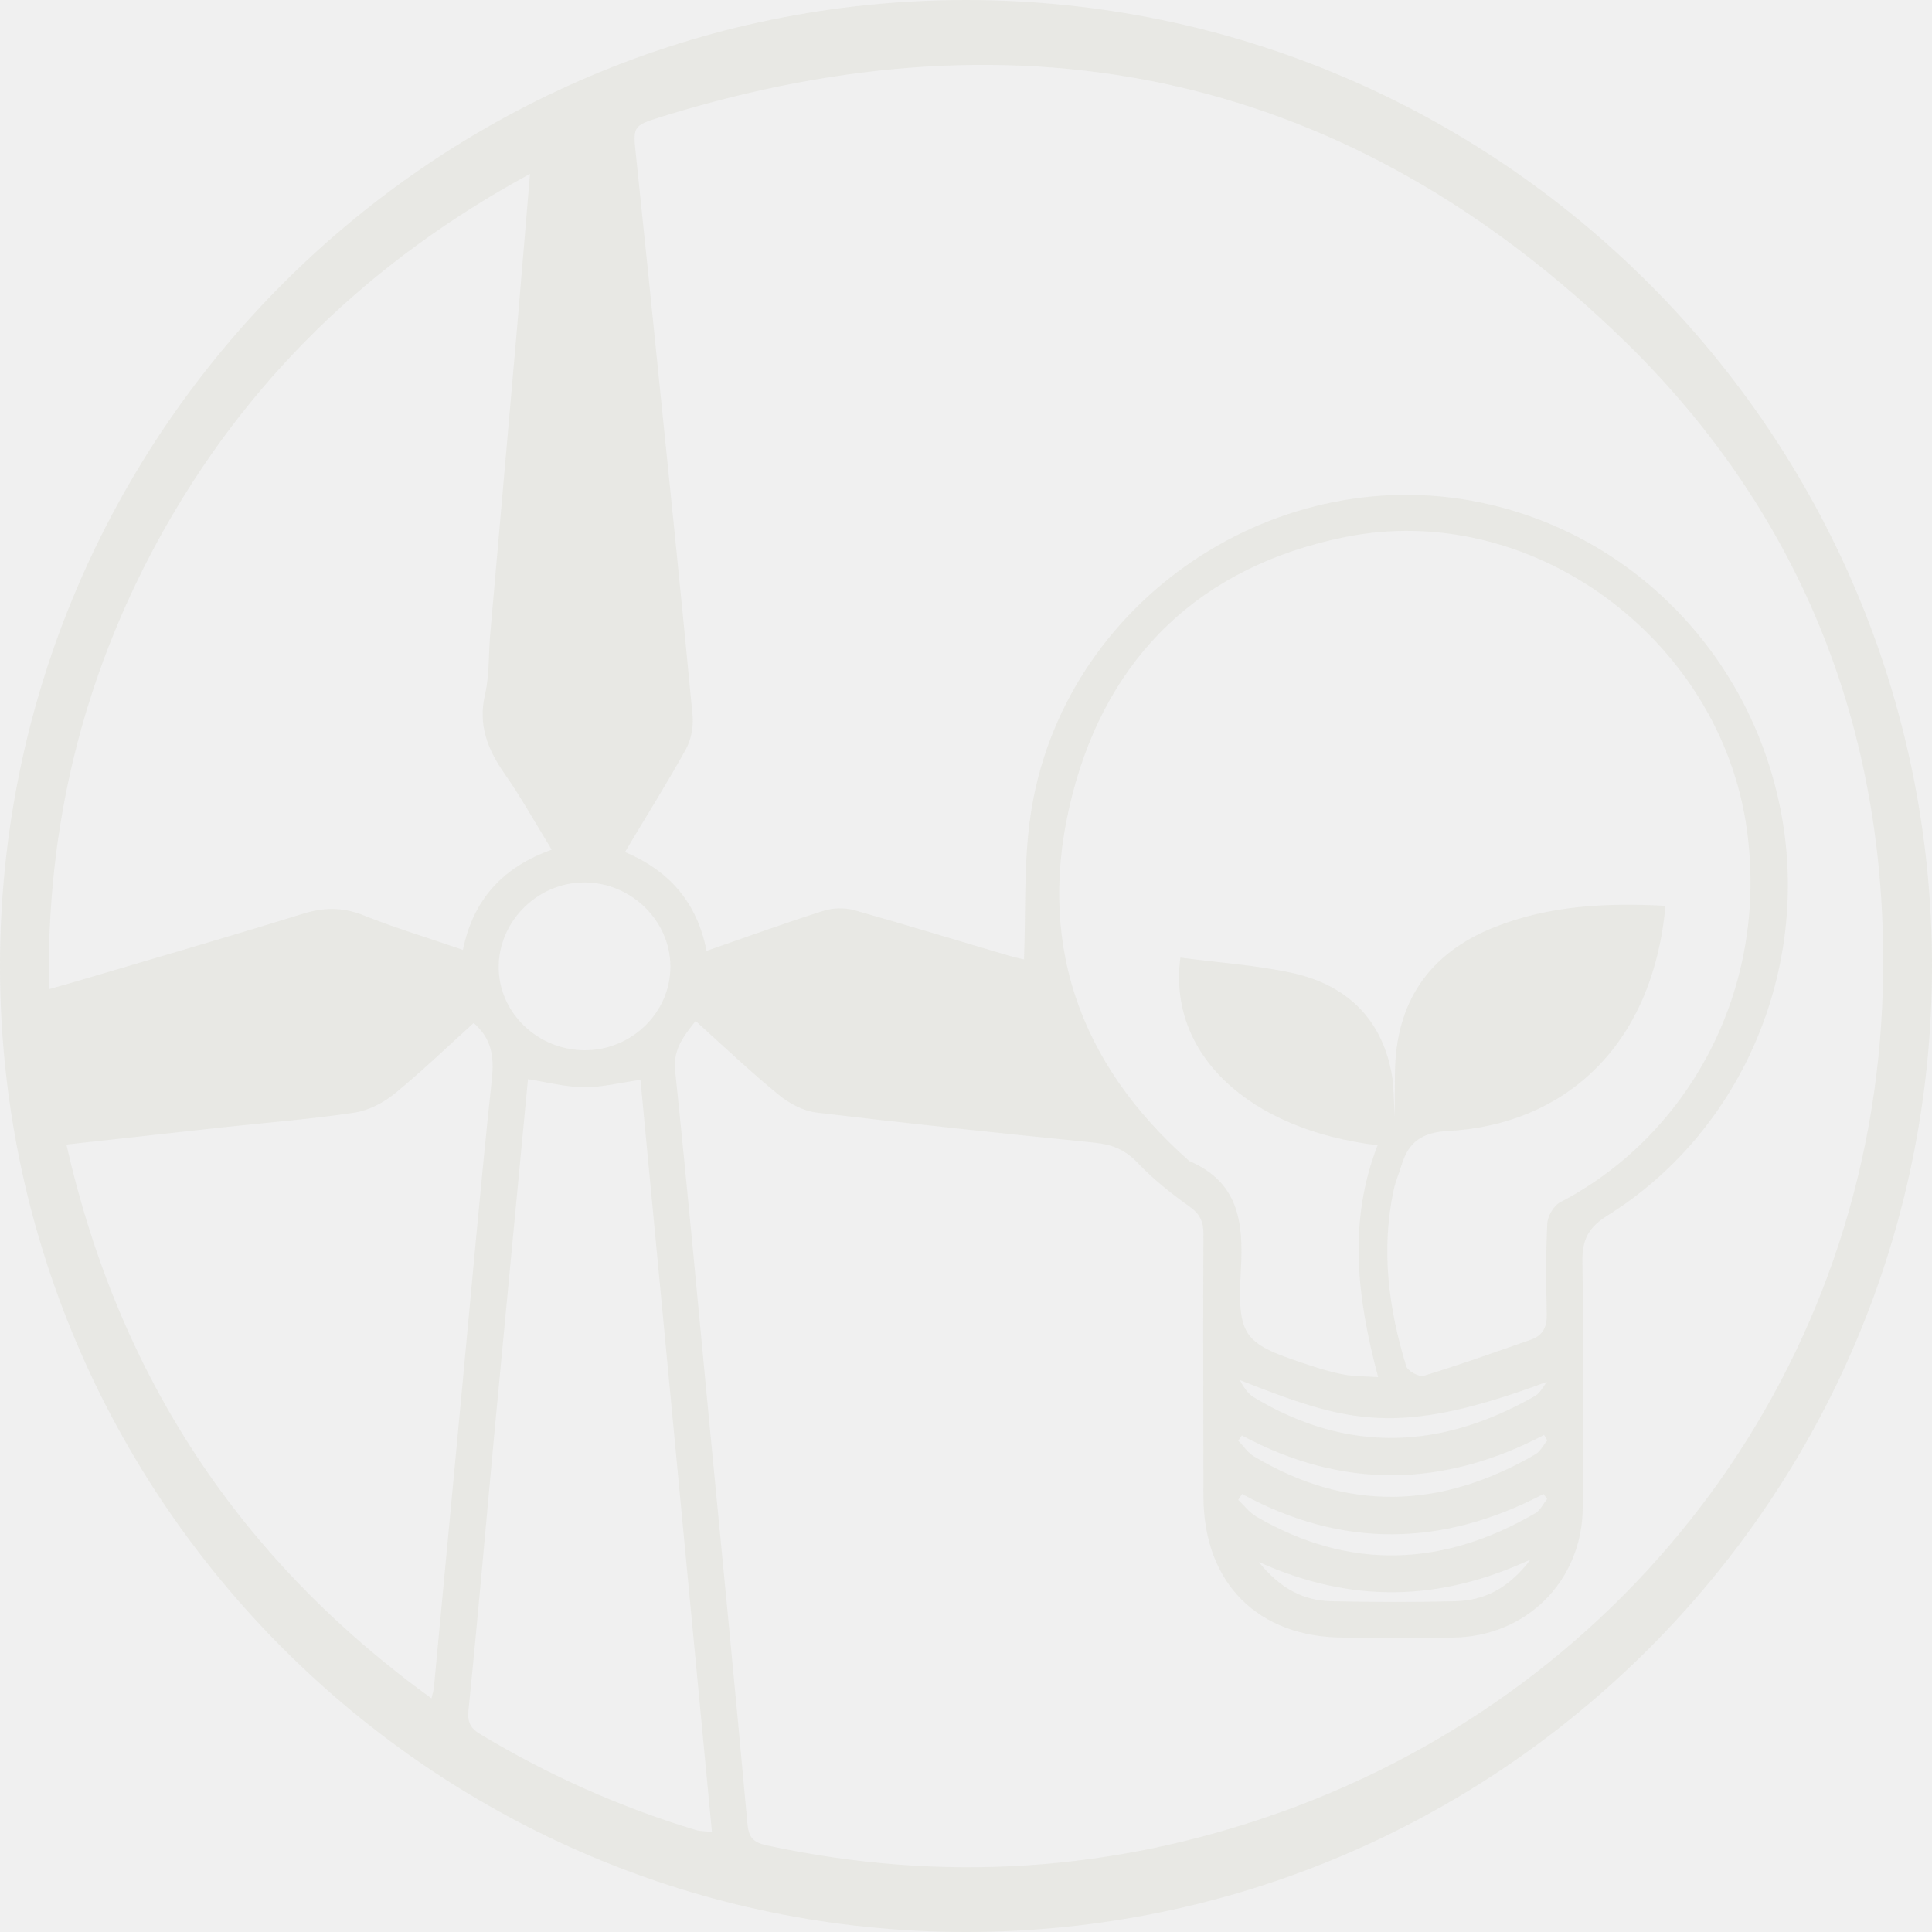
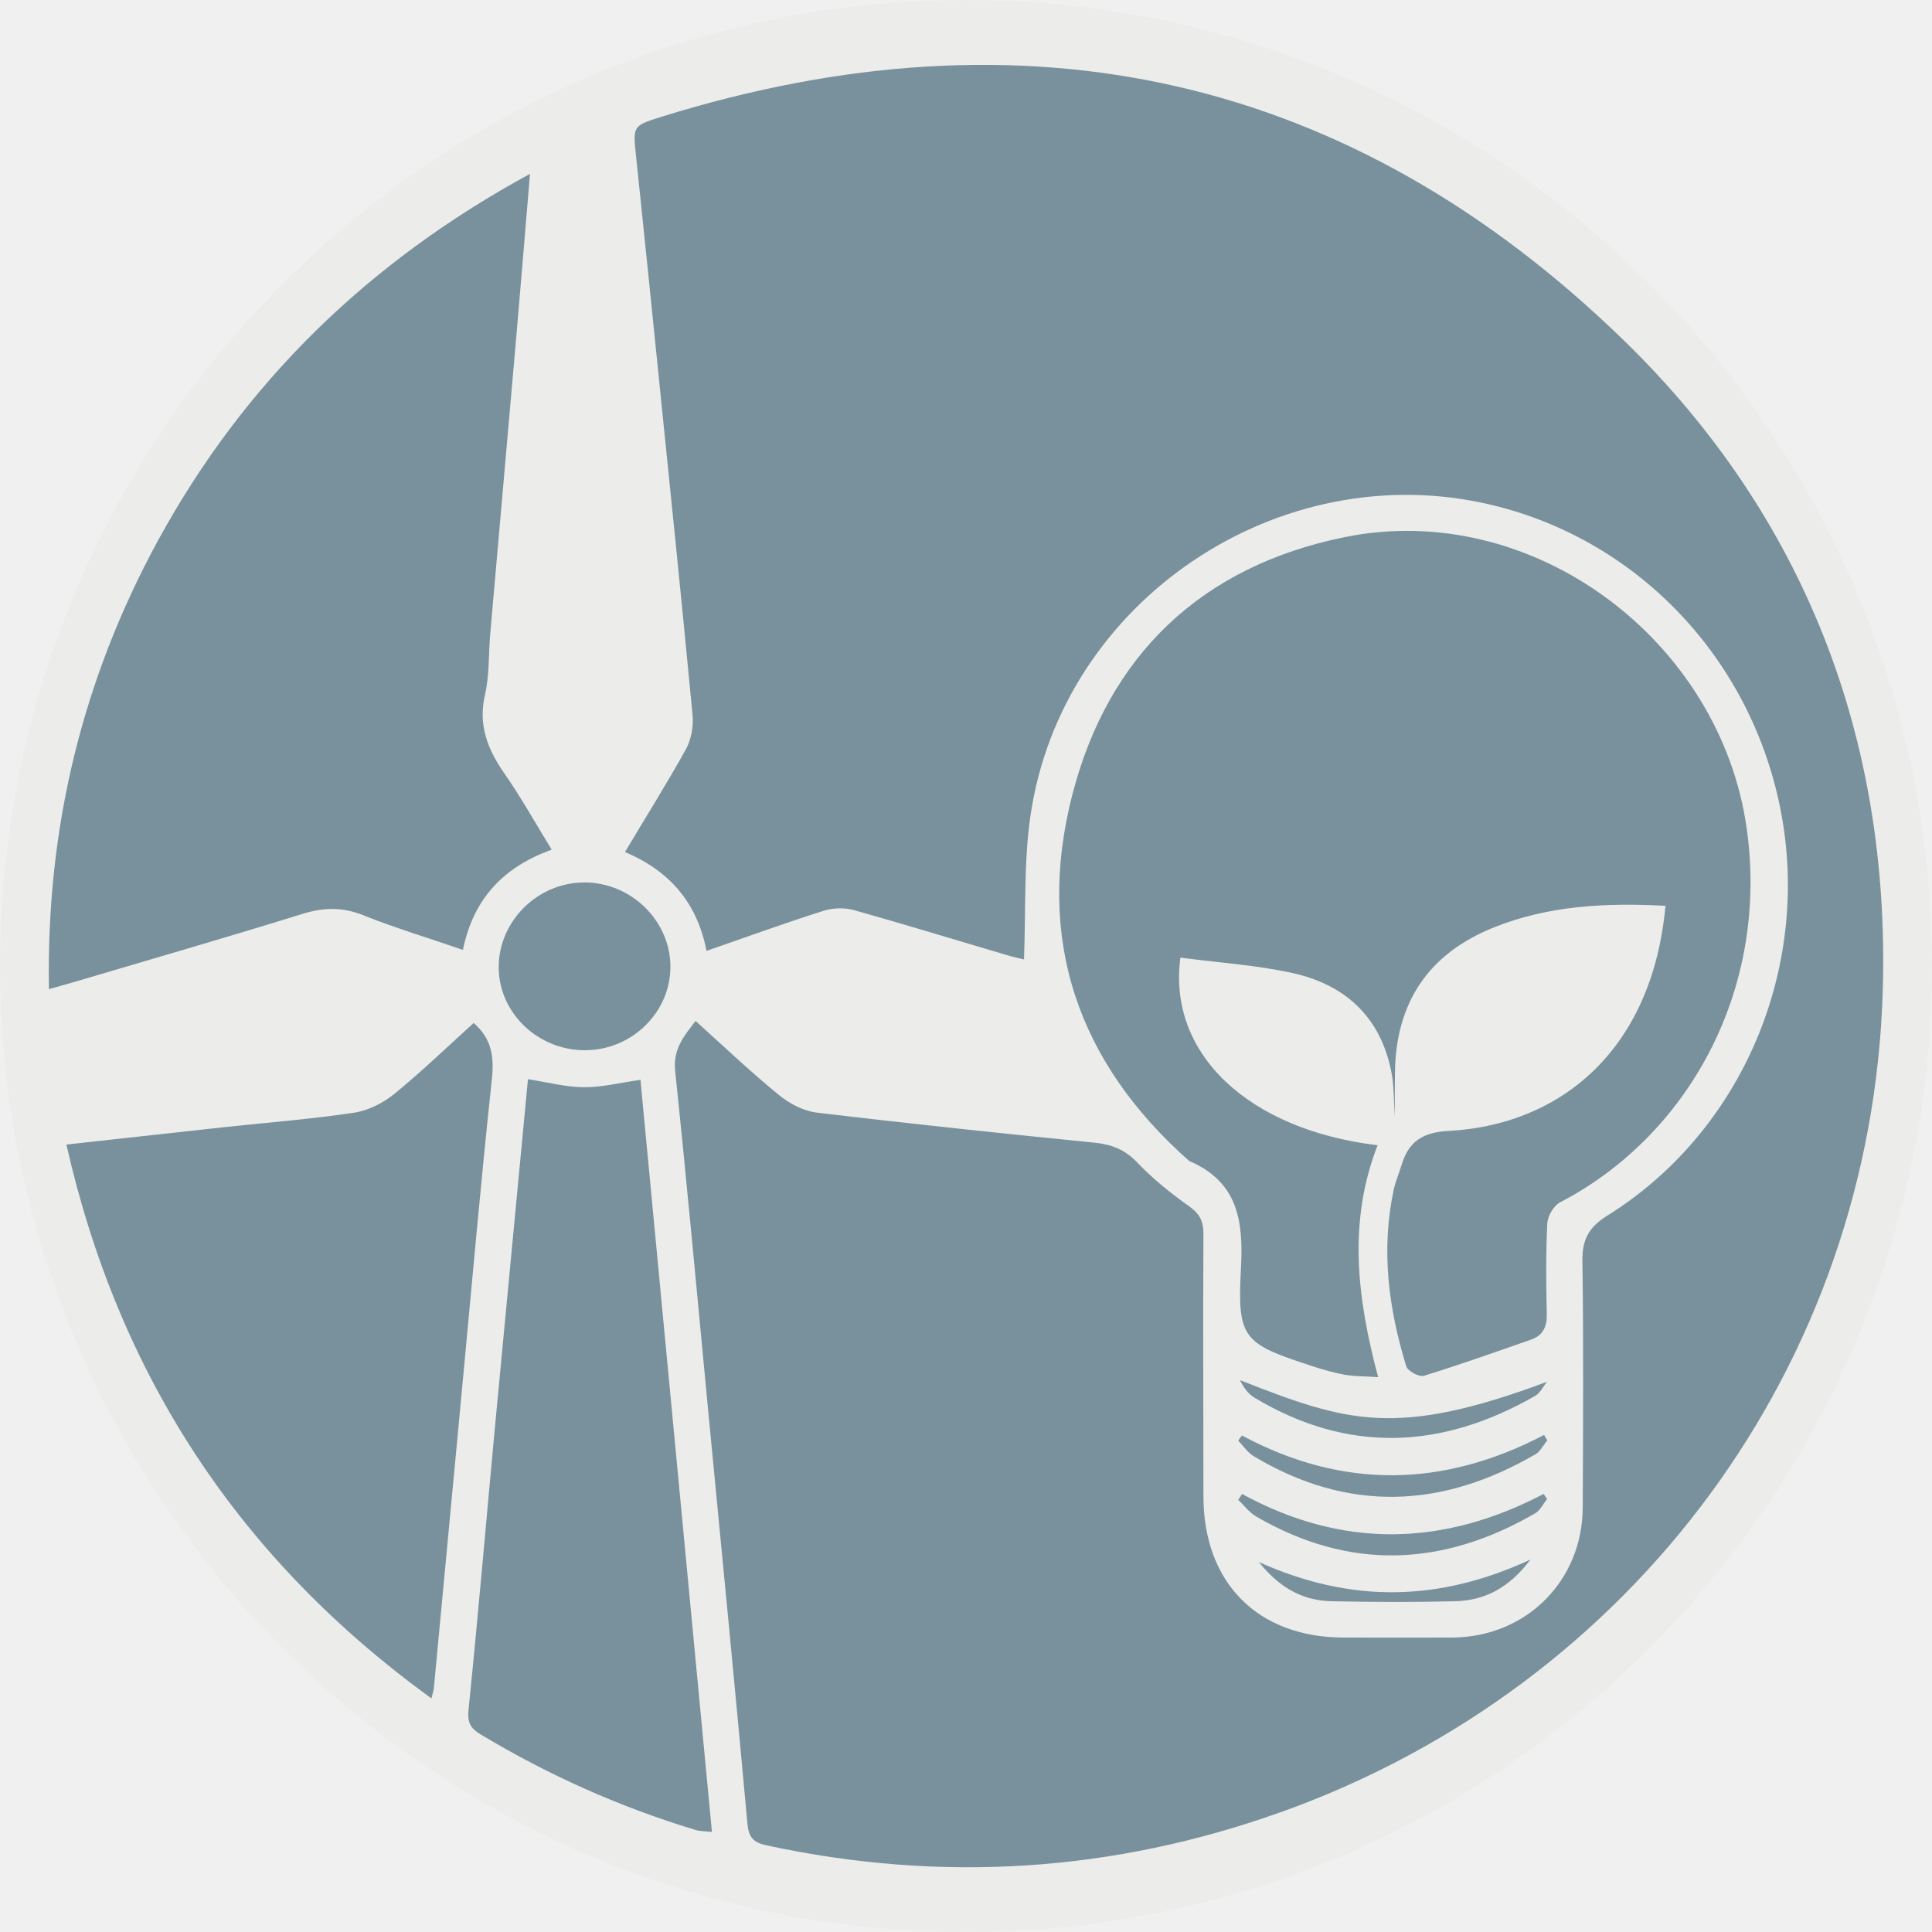
<svg xmlns="http://www.w3.org/2000/svg" width="40" height="40" viewBox="0 0 40 40" fill="none">
-   <g id="Layer_1" clip-path="url(#clip0_1015_907)">
-     <path id="Vector" d="M20 0C8.971 0 0 8.971 0 20C0 31.029 8.971 40 20 40C31.029 40 40 31.029 40 20C40 8.971 31.025 0 20 0ZM3.272 11.189C5.062 7.913 7.628 5.417 10.973 3.6C10.876 4.742 10.792 5.789 10.701 6.837C10.517 8.94 10.332 11.043 10.148 13.145C10.113 13.56 10.134 13.984 10.04 14.388C9.897 15.015 10.096 15.513 10.44 16.01C10.789 16.508 11.084 17.041 11.422 17.591C10.427 17.95 9.803 18.601 9.584 19.666C8.891 19.426 8.202 19.22 7.54 18.956C7.105 18.778 6.708 18.782 6.263 18.921C4.672 19.415 3.074 19.875 1.48 20.348C1.347 20.386 1.215 20.421 1.013 20.48C0.954 17.152 1.702 14.071 3.272 11.189ZM12.104 18.27C13.069 18.273 13.873 19.06 13.88 20.003C13.887 20.95 13.093 21.737 12.122 21.744C11.147 21.751 10.336 20.982 10.325 20.042C10.315 19.078 11.13 18.266 12.104 18.27ZM8.982 34.956C8.975 35.004 8.961 35.053 8.933 35.164C4.954 32.279 2.458 28.484 1.375 23.697C2.513 23.572 3.603 23.45 4.689 23.332C5.574 23.238 6.461 23.168 7.339 23.036C7.631 22.99 7.937 22.834 8.167 22.646C8.738 22.179 9.267 21.668 9.807 21.18C10.186 21.511 10.232 21.883 10.183 22.35C9.95 24.515 9.762 26.688 9.556 28.86C9.365 30.89 9.173 32.922 8.982 34.956ZM14.388 37.883C12.825 37.41 11.345 36.748 9.946 35.906C9.751 35.788 9.675 35.673 9.699 35.412C9.897 33.466 10.064 31.516 10.245 29.57C10.472 27.154 10.705 24.738 10.931 22.343C11.332 22.406 11.708 22.506 12.087 22.51C12.456 22.514 12.822 22.419 13.26 22.357C13.751 27.516 14.242 32.7 14.74 37.929C14.59 37.911 14.482 37.915 14.388 37.883ZM26.538 37.511C23.053 38.761 19.495 38.987 15.875 38.207C15.589 38.145 15.499 38.037 15.474 37.748C15.217 34.928 14.942 32.108 14.67 29.288C14.444 26.91 14.225 24.533 13.977 22.158C13.936 21.727 14.148 21.462 14.402 21.138C14.98 21.661 15.534 22.186 16.122 22.667C16.341 22.848 16.637 23.004 16.916 23.036C18.83 23.265 20.752 23.467 22.674 23.659C23.022 23.697 23.29 23.802 23.541 24.063C23.864 24.404 24.237 24.703 24.62 24.975C24.843 25.131 24.919 25.292 24.916 25.556C24.905 27.363 24.916 29.17 24.916 30.977C24.916 32.783 26.054 33.904 27.823 33.904C28.571 33.904 29.323 33.908 30.075 33.904C31.6 33.89 32.762 32.731 32.769 31.21C32.776 29.514 32.787 27.819 32.762 26.124C32.755 25.671 32.881 25.417 33.281 25.166C36 23.471 37.434 20.209 36.909 17.01C36.373 13.772 33.998 11.192 30.869 10.451C26.486 9.41 21.974 12.442 21.333 16.902C21.194 17.866 21.239 18.855 21.201 19.864C21.156 19.854 21.017 19.823 20.881 19.784C19.816 19.471 18.754 19.144 17.685 18.844C17.486 18.788 17.243 18.796 17.048 18.858C16.247 19.112 15.453 19.401 14.628 19.687C14.433 18.688 13.866 18.033 12.94 17.64C13.375 16.909 13.81 16.219 14.204 15.506C14.312 15.307 14.36 15.036 14.339 14.809C14.12 12.501 13.883 10.193 13.647 7.885C13.49 6.339 13.333 4.79 13.17 3.245C13.104 2.618 13.09 2.607 13.678 2.423C21.229 0.07 27.958 1.539 33.626 7.053C37.365 10.694 39.137 15.297 38.98 20.526C38.75 28.247 33.828 34.893 26.541 37.511H26.538ZM26.002 31.394C25.863 31.311 25.758 31.168 25.636 31.053C25.664 31.011 25.688 30.973 25.716 30.931C27.795 32.066 29.876 32.021 31.958 30.931C31.983 30.966 32.007 31.001 32.031 31.036C31.951 31.133 31.892 31.265 31.795 31.325C29.88 32.439 27.944 32.526 26.002 31.394ZM31.687 32.289C31.238 32.884 30.733 33.138 30.12 33.152C29.278 33.173 28.428 33.17 27.582 33.152C27.004 33.142 26.517 32.905 26.064 32.341C27.983 33.201 29.796 33.163 31.687 32.289ZM31.788 30.11C29.855 31.234 27.91 31.318 25.96 30.151C25.831 30.075 25.744 29.936 25.636 29.828C25.661 29.789 25.685 29.755 25.713 29.72C27.795 30.837 29.88 30.802 31.969 29.709C31.99 29.748 32.01 29.782 32.035 29.821C31.955 29.918 31.892 30.05 31.788 30.11ZM25.671 28.574C27.892 29.445 28.898 29.776 32.028 28.609C31.948 28.707 31.889 28.839 31.788 28.898C29.852 30.009 27.906 30.103 25.96 28.93C25.835 28.853 25.744 28.717 25.671 28.574ZM32.024 27.21C32.031 27.464 31.948 27.645 31.708 27.732C30.97 27.99 30.228 28.254 29.48 28.484C29.382 28.515 29.142 28.386 29.114 28.285C28.748 27.091 28.588 25.873 28.856 24.63C28.895 24.453 28.968 24.285 29.02 24.115C29.166 23.634 29.452 23.443 29.988 23.415C32.303 23.293 34.207 21.748 34.482 18.754C33.253 18.688 32.066 18.747 30.935 19.199C29.573 19.742 28.891 20.762 28.881 22.228C28.877 22.489 28.877 22.754 28.877 23.126C28.853 22.743 28.86 22.468 28.808 22.2C28.588 21.065 27.861 20.39 26.764 20.146C26.002 19.979 25.215 19.93 24.439 19.826C24.171 21.824 25.859 23.394 28.522 23.711C27.906 25.288 28.094 26.869 28.533 28.512C28.268 28.494 28.052 28.498 27.843 28.463C27.614 28.421 27.384 28.355 27.161 28.282C25.737 27.816 25.615 27.721 25.692 26.266C25.748 25.274 25.629 24.47 24.623 24.038C22.308 21.995 21.434 19.439 22.2 16.459C22.945 13.56 24.881 11.725 27.829 11.123C31.718 10.325 35.624 13.243 36.167 17.173C36.63 20.536 34.917 23.534 32.303 24.891C32.167 24.961 32.042 25.177 32.035 25.333C32.004 25.956 32.01 26.583 32.024 27.21Z" fill="#E8E8E4" />
+   <g opacity="0.5" clip-path="url(#clip0_1009_905)" filter="url(#filter0_b_1009_905)">
+     <g filter="url(#filter1_b_1009_905)">
+       <circle cx="20" cy="20" r="19.167" fill="#003247" />
+     </g>
+     <g clip-path="url(#clip1_1009_905)">
+       <path d="M20 0C8.971 0 0 8.971 0 20C0 31.029 8.971 40 20 40C31.029 40 40 31.029 40 20C40 8.971 31.025 0 20 0ZM3.272 11.189C5.062 7.913 7.628 5.417 10.973 3.6C10.876 4.742 10.792 5.789 10.701 6.837C10.517 8.94 10.332 11.043 10.148 13.145C10.113 13.56 10.134 13.984 10.04 14.388C9.897 15.015 10.096 15.513 10.44 16.01C10.789 16.508 11.084 17.041 11.422 17.591C10.427 17.95 9.803 18.601 9.584 19.666C8.891 19.426 8.202 19.22 7.54 18.956C7.105 18.778 6.708 18.782 6.263 18.921C4.672 19.415 3.074 19.875 1.48 20.348C1.347 20.386 1.215 20.421 1.013 20.48C0.954 17.152 1.702 14.071 3.272 11.189ZM12.104 18.27C13.069 18.273 13.873 19.06 13.88 20.003C13.887 20.95 13.093 21.737 12.122 21.744C11.147 21.751 10.336 20.982 10.325 20.042C10.315 19.078 11.13 18.266 12.104 18.27ZM8.982 34.956C8.975 35.004 8.961 35.053 8.933 35.164C4.954 32.279 2.458 28.484 1.375 23.697C2.513 23.572 3.603 23.45 4.689 23.332C5.574 23.238 6.461 23.168 7.339 23.036C7.631 22.99 7.937 22.834 8.167 22.646C8.738 22.179 9.267 21.668 9.807 21.18C10.186 21.511 10.232 21.883 10.183 22.35C9.95 24.515 9.762 26.688 9.556 28.86C9.365 30.89 9.173 32.922 8.982 34.956ZM14.388 37.883C12.825 37.41 11.345 36.748 9.946 35.906C9.751 35.788 9.675 35.673 9.699 35.412C9.897 33.466 10.064 31.516 10.245 29.57C10.472 27.154 10.705 24.738 10.931 22.343C11.332 22.406 11.708 22.506 12.087 22.51C12.456 22.514 12.822 22.419 13.26 22.357C13.751 27.516 14.242 32.7 14.74 37.929C14.59 37.911 14.482 37.915 14.388 37.883ZM26.538 37.511C23.053 38.761 19.495 38.987 15.875 38.207C15.589 38.145 15.499 38.037 15.474 37.748C15.217 34.928 14.942 32.108 14.67 29.288C14.444 26.91 14.225 24.533 13.977 22.158C13.936 21.727 14.148 21.462 14.402 21.138C14.98 21.661 15.534 22.186 16.122 22.667C16.341 22.848 16.637 23.004 16.916 23.036C18.83 23.265 20.752 23.467 22.674 23.659C23.022 23.697 23.29 23.802 23.541 24.063C23.864 24.404 24.237 24.703 24.62 24.975C24.843 25.131 24.919 25.292 24.916 25.556C24.905 27.363 24.916 29.17 24.916 30.977C24.916 32.783 26.054 33.904 27.823 33.904C28.571 33.904 29.323 33.908 30.075 33.904C31.6 33.89 32.762 32.731 32.769 31.21C32.776 29.514 32.787 27.819 32.762 26.124C32.755 25.671 32.881 25.417 33.281 25.166C36 23.471 37.434 20.209 36.909 17.01C36.373 13.772 33.998 11.192 30.869 10.451C26.486 9.41 21.974 12.442 21.333 16.902C21.194 17.866 21.239 18.855 21.201 19.864C21.156 19.854 21.017 19.823 20.881 19.784C19.816 19.471 18.754 19.144 17.685 18.844C17.486 18.788 17.243 18.796 17.048 18.858C16.247 19.112 15.453 19.401 14.628 19.687C14.433 18.688 13.866 18.033 12.94 17.64C13.375 16.909 13.81 16.219 14.204 15.506C14.312 15.307 14.36 15.036 14.339 14.809C14.12 12.501 13.883 10.193 13.647 7.885C13.49 6.339 13.333 4.79 13.17 3.245C13.104 2.618 13.09 2.607 13.678 2.423C21.229 0.07 27.958 1.539 33.626 7.053C37.365 10.694 39.137 15.297 38.98 20.526C38.75 28.247 33.828 34.893 26.541 37.511H26.538ZM26.002 31.394C25.863 31.311 25.758 31.168 25.636 31.053C25.664 31.011 25.688 30.973 25.716 30.931C27.795 32.066 29.876 32.021 31.958 30.931C31.983 30.966 32.007 31.001 32.031 31.036C31.951 31.133 31.892 31.265 31.795 31.325C29.88 32.439 27.944 32.526 26.002 31.394ZM31.687 32.289C31.238 32.884 30.733 33.138 30.12 33.152C29.278 33.173 28.428 33.17 27.582 33.152C27.004 33.142 26.517 32.905 26.064 32.341C27.983 33.201 29.796 33.163 31.687 32.289ZM31.788 30.11C29.855 31.234 27.91 31.318 25.96 30.151C25.831 30.075 25.744 29.936 25.636 29.828C25.661 29.789 25.685 29.755 25.713 29.72C27.795 30.837 29.88 30.802 31.969 29.709C31.99 29.748 32.01 29.782 32.035 29.821C31.955 29.918 31.892 30.05 31.788 30.11ZM25.671 28.574C27.892 29.445 28.898 29.776 32.028 28.609C31.948 28.707 31.889 28.839 31.788 28.898C29.852 30.009 27.906 30.103 25.96 28.93C25.835 28.853 25.744 28.717 25.671 28.574ZM32.024 27.21C32.031 27.464 31.948 27.645 31.708 27.732C30.97 27.99 30.228 28.254 29.48 28.484C29.382 28.515 29.142 28.386 29.114 28.285C28.748 27.091 28.588 25.873 28.856 24.63C28.895 24.453 28.968 24.285 29.02 24.115C29.166 23.634 29.452 23.443 29.988 23.415C32.303 23.293 34.207 21.748 34.482 18.754C33.253 18.688 32.066 18.747 30.935 19.199C29.573 19.742 28.891 20.762 28.881 22.228C28.877 22.489 28.877 22.754 28.877 23.126C28.853 22.743 28.86 22.468 28.808 22.2C28.588 21.065 27.861 20.39 26.764 20.146C26.002 19.979 25.215 19.93 24.439 19.826C24.171 21.824 25.859 23.394 28.522 23.711C27.906 25.288 28.094 26.869 28.533 28.512C28.268 28.494 28.052 28.498 27.843 28.463C27.614 28.421 27.384 28.355 27.161 28.282C25.737 27.816 25.615 27.721 25.692 26.266C25.748 25.274 25.629 24.47 24.623 24.038C22.308 21.995 21.434 19.439 22.2 16.459C22.945 13.56 24.881 11.725 27.829 11.123C31.718 10.325 35.624 13.243 36.167 17.173C36.63 20.536 34.917 23.534 32.303 24.891C32.167 24.961 32.042 25.177 32.035 25.333C32.004 25.956 32.01 26.583 32.024 27.21Z" fill="#E8E8E4" />
+     </g>
  </g>
  <defs>
-     <clipPath id="clip0_1015_907">
+     <filter id="filter0_b_1009_905" x="-4" y="-4" width="48" height="48" filterUnits="userSpaceOnUse" color-interpolation-filters="sRGB">
+       <feFlood flood-opacity="0" result="BackgroundImageFix" />
+       <feGaussianBlur in="BackgroundImageFix" stdDeviation="2" />
+       <feComposite in2="SourceAlpha" operator="in" result="effect1_backgroundBlur_1009_905" />
+       <feBlend mode="normal" in="SourceGraphic" in2="effect1_backgroundBlur_1009_905" result="shape" />
+     </filter>
+     <filter id="filter1_b_1009_905" x="-3.167" y="-3.167" width="46.334" height="46.333" filterUnits="userSpaceOnUse" color-interpolation-filters="sRGB">
+       <feFlood flood-opacity="0" result="BackgroundImageFix" />
+       <feGaussianBlur in="BackgroundImageFix" stdDeviation="2" />
+       <feComposite in2="SourceAlpha" operator="in" result="effect1_backgroundBlur_1009_905" />
+       <feBlend mode="normal" in="SourceGraphic" in2="effect1_backgroundBlur_1009_905" result="shape" />
+     </filter>
+     <clipPath id="clip0_1009_905">
+       <rect width="40" height="40" fill="white" />
+     </clipPath>
+     <clipPath id="clip1_1009_905">
      <rect width="40" height="40" fill="white" />
    </clipPath>
  </defs>
</svg>
